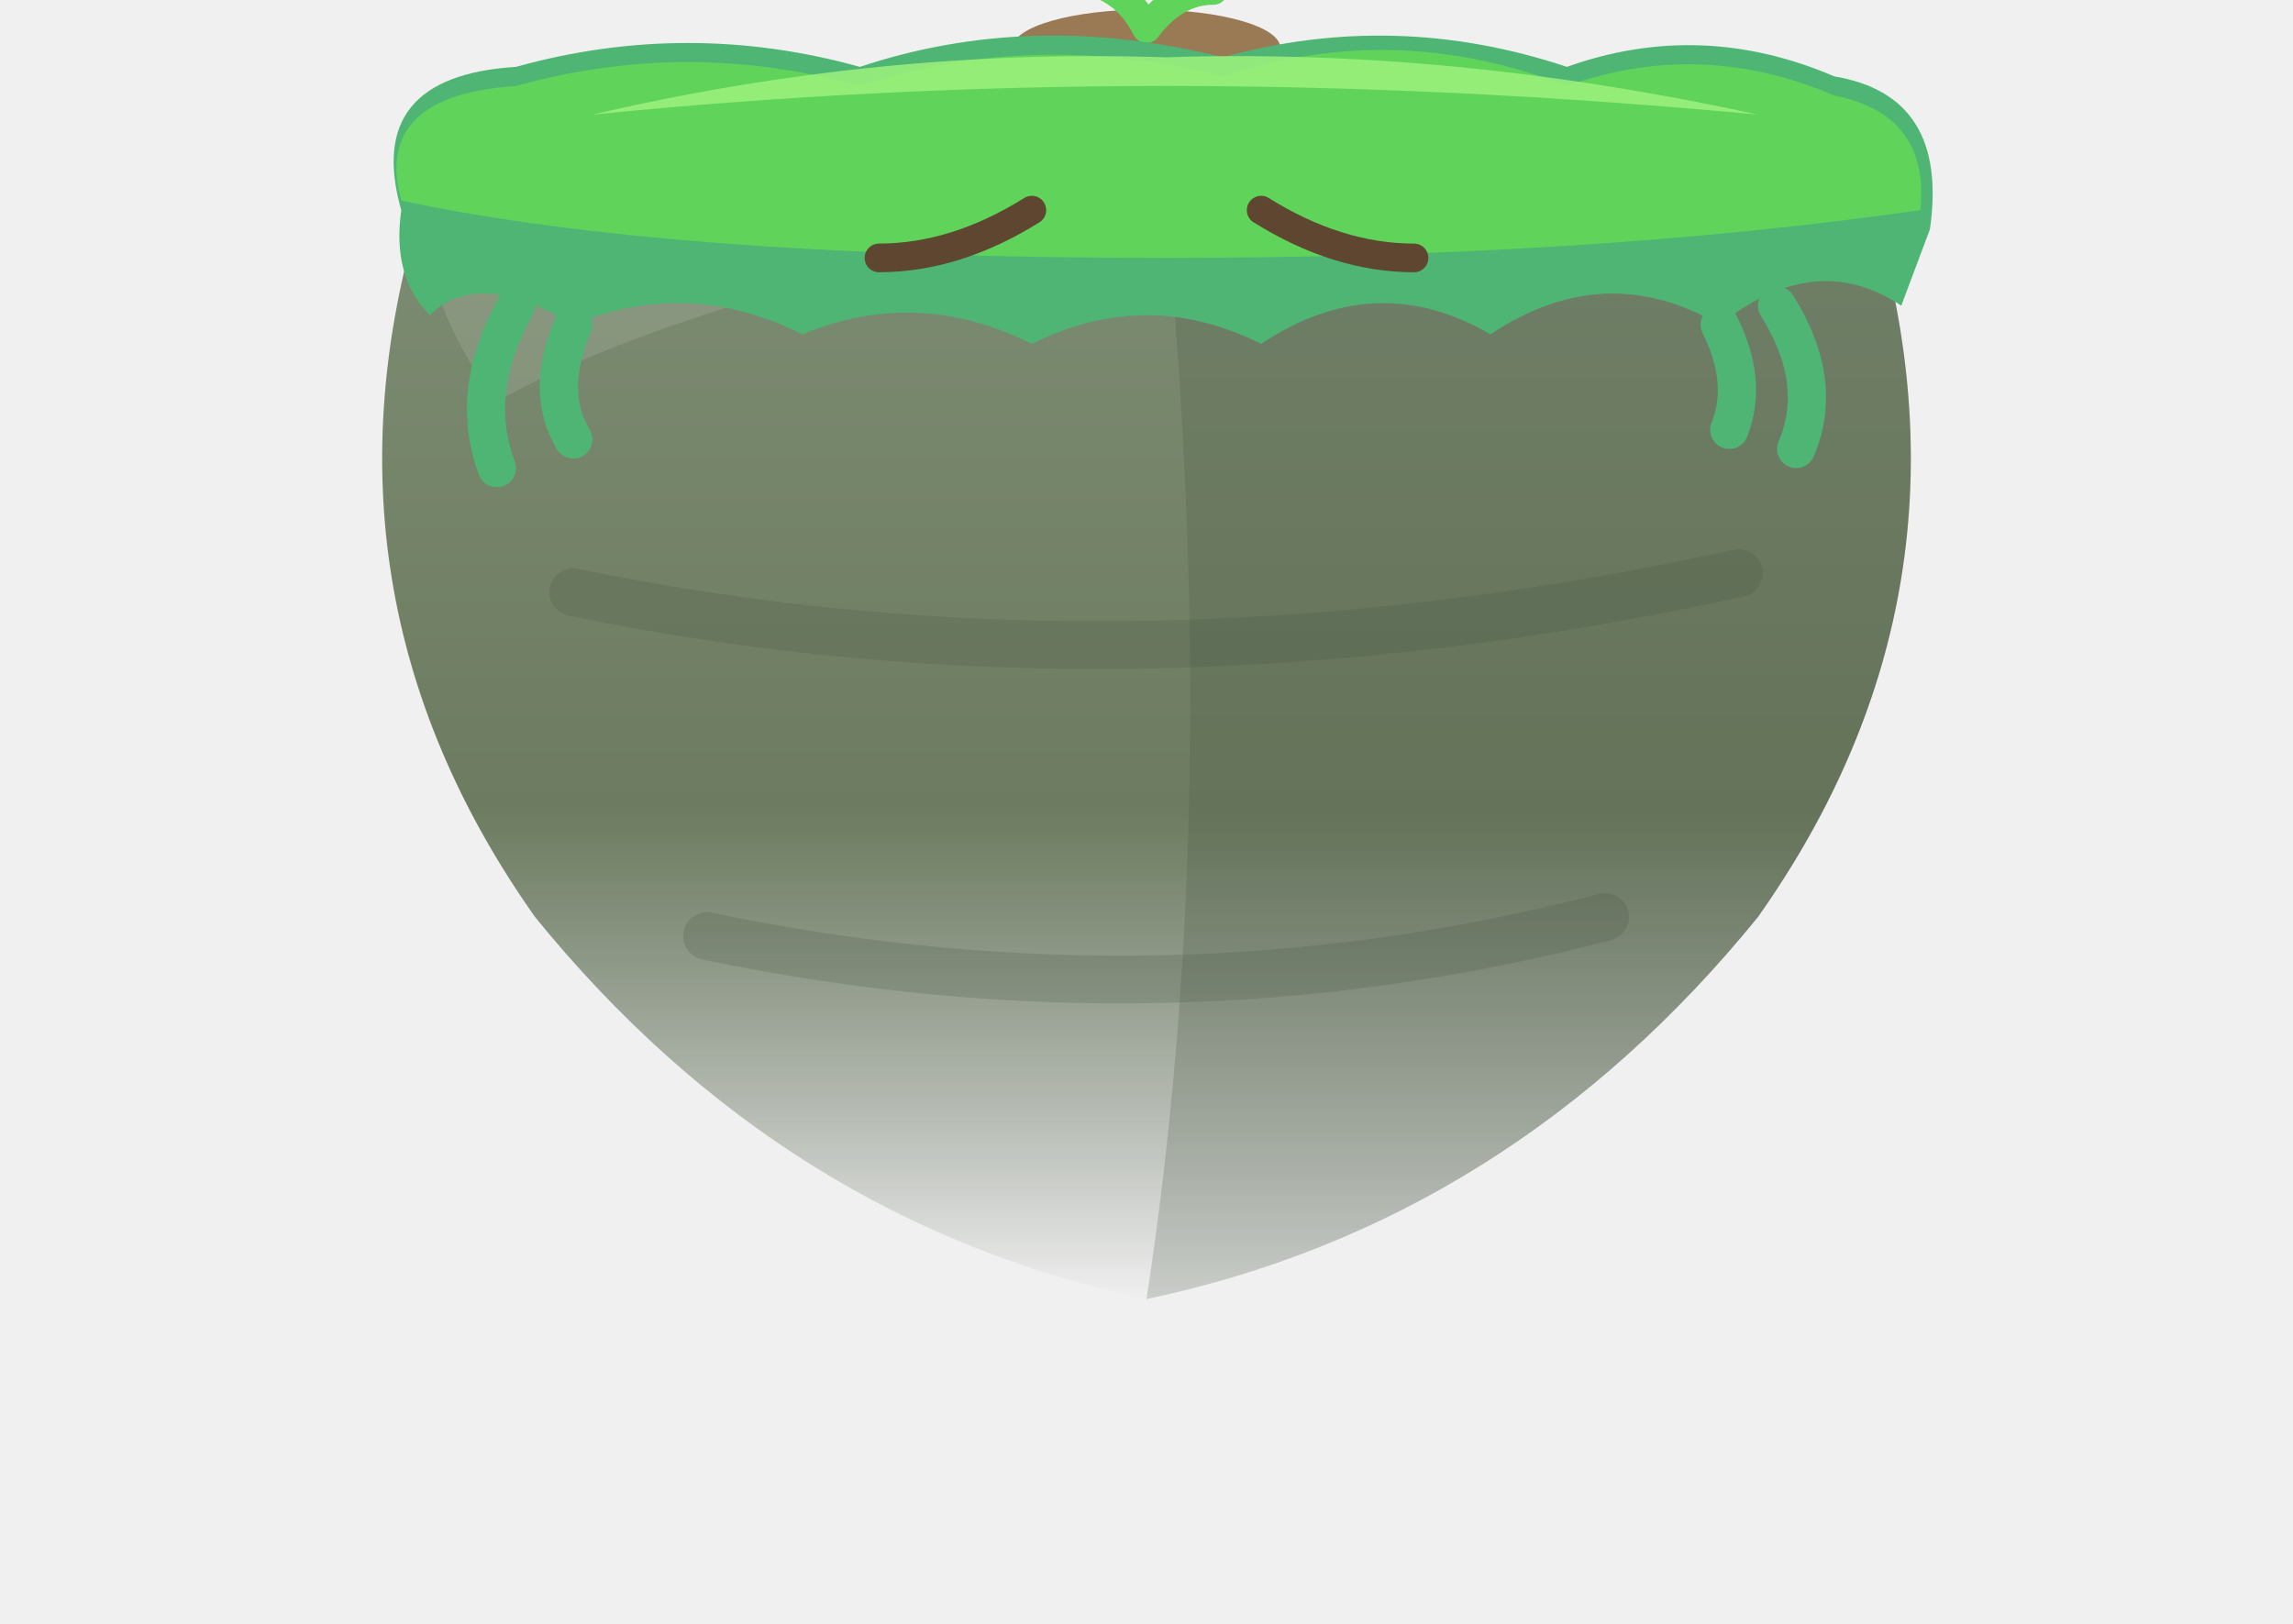
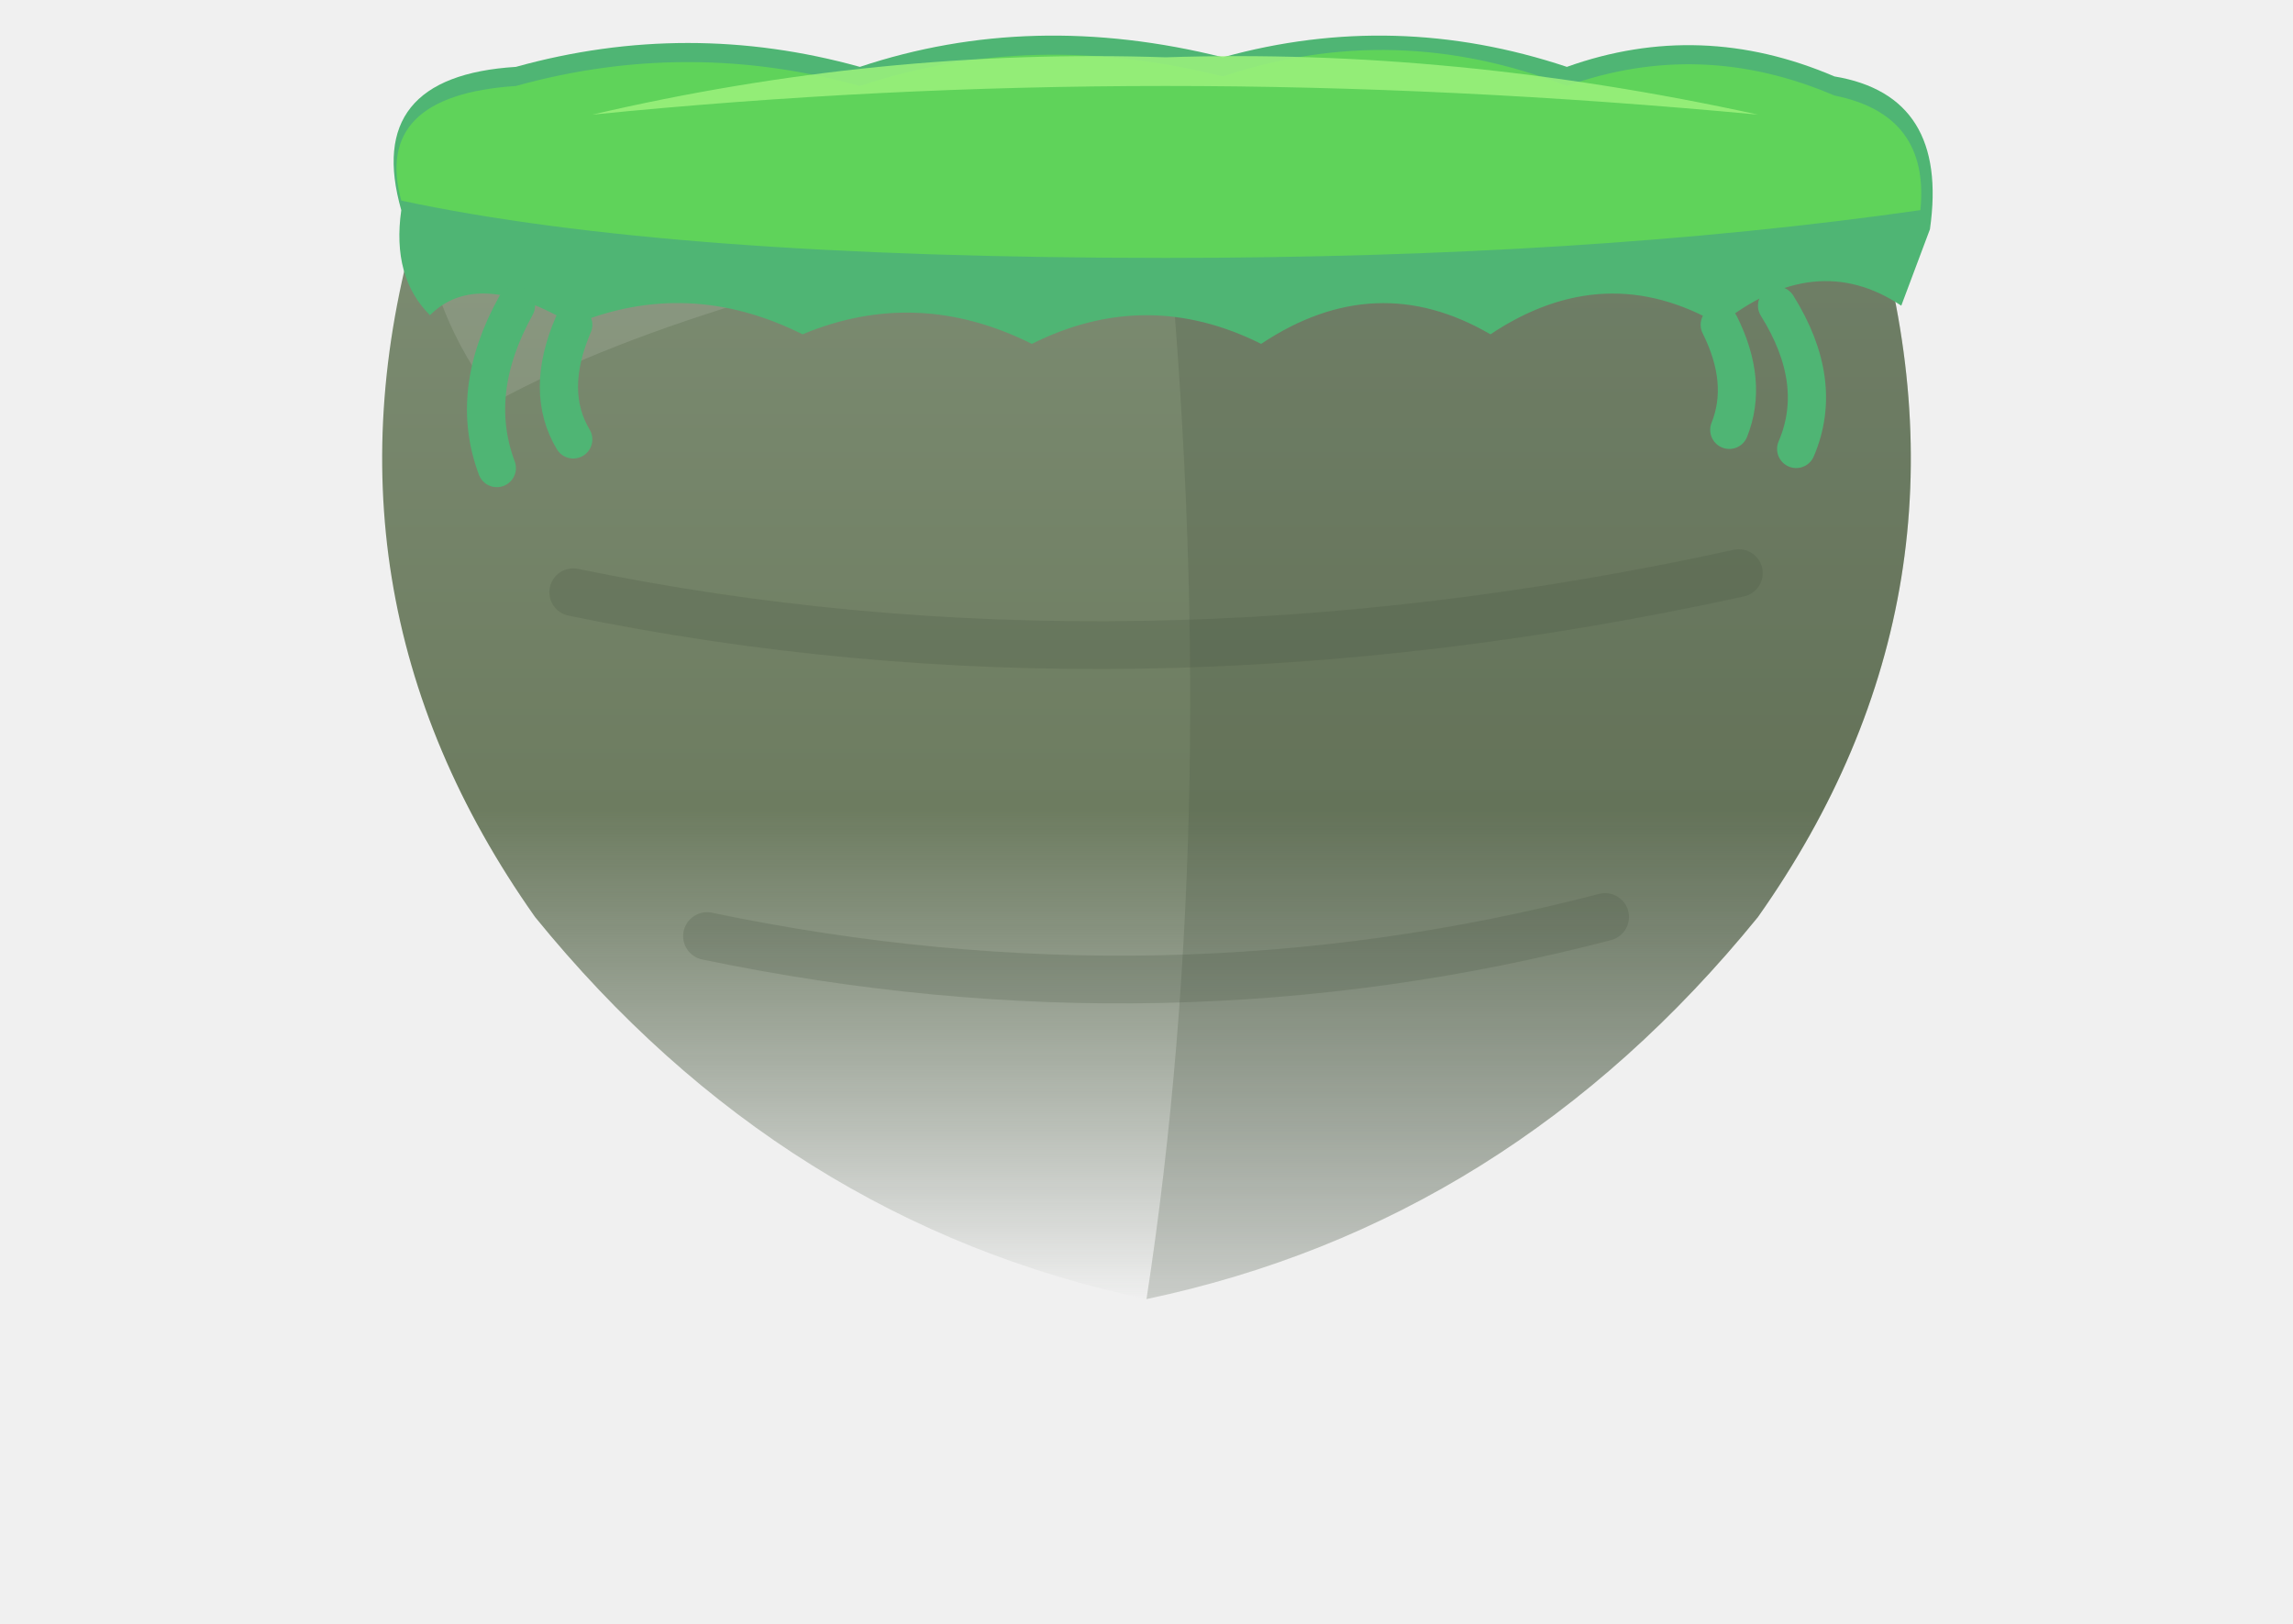
<svg xmlns="http://www.w3.org/2000/svg" width="240" height="170" viewBox="0 0 240 170">
  <defs>
    <linearGradient id="k" x1="0" y1="0" x2="0" y2="1">
      <stop offset="0" stop-color="#7c8c72" />
      <stop offset="0.55" stop-color="#6d7c60" />
      <stop offset="1" stop-color="#4c5a48" stop-opacity="0" />
    </linearGradient>
  </defs>
  <path d="M44 22 L196 22 Q208 62 184 96 Q158 128 120 136 Q82 128 56 96 Q32 62 44 22 Z" fill="url(#k)" />
  <path d="M122 22 L196 22 Q208 62 184 96 Q158 128 120 136 Q128 84 122 22 Z" fill="#46543f" opacity="0.22" />
  <path d="M60 62 Q118 74 182 60 M74 98 Q122 108 168 96" stroke="#46543f" stroke-width="5" opacity="0.22" fill="none" stroke-linecap="round" />
  <path d="M44 22 L120 22 Q74 30 52 42 Q45 33 44 22 Z" fill="#ffffff" opacity="0.11" />
-   <path d="M104 22 L106 8 Q106 3 112 3 L128 3 Q134 3 134 8 L136 22 Z" fill="#7d5f42" />
-   <ellipse cx="120" cy="5" rx="14" ry="4" fill="#9a7a54" />
-   <path d="M110 12 q10 4 20 0" stroke="#5f4630" stroke-width="2.5" fill="none" />
-   <path d="M120 3 q-2-4 -6-5 M120 3 q3-4 7-4" stroke="#5fd35a" stroke-width="3" fill="none" stroke-linecap="round" />
  <path d="M42 22 Q38 8 54 7 Q72 2 90 7 Q108 1 128 6 Q146 1 164 7 Q178 2 192 8 Q204 10 202 24 L199 32 Q190 26 180 34 Q168 27 156 35 Q144 28 132 36 Q120 30 108 36 Q96 30 84 35 Q72 29 60 34 Q50 28 45 33 Q41 29 42 22 Z" fill="#4fb574" />
  <path d="M42 21 Q39 10 54 9 Q72 4 90 9 Q108 3 128 8 Q146 2 164 9 Q178 4 192 10 Q202 12 201 22 Q166 27 122 27 Q70 27 42 21 Z" fill="#5fd35a" />
  <path d="M62 12 Q92 5 122 6 Q152 5 184 12 Q152 9 122 9 Q92 9 62 12 Z" fill="#9cf27d" opacity="0.85" />
  <path d="M54 32 q-5 9 -2 17 M60 34 q-3 7 0 12 M186 32 q5 8 2 15 M180 34 q3 6 1 11" stroke="#4fb574" stroke-width="4" fill="none" stroke-linecap="round" />
-   <path d="M108 22 q-8 5 -16 5 M132 22 q8 5 16 5" stroke="#5f4630" stroke-width="3" fill="none" stroke-linecap="round" />
</svg>
